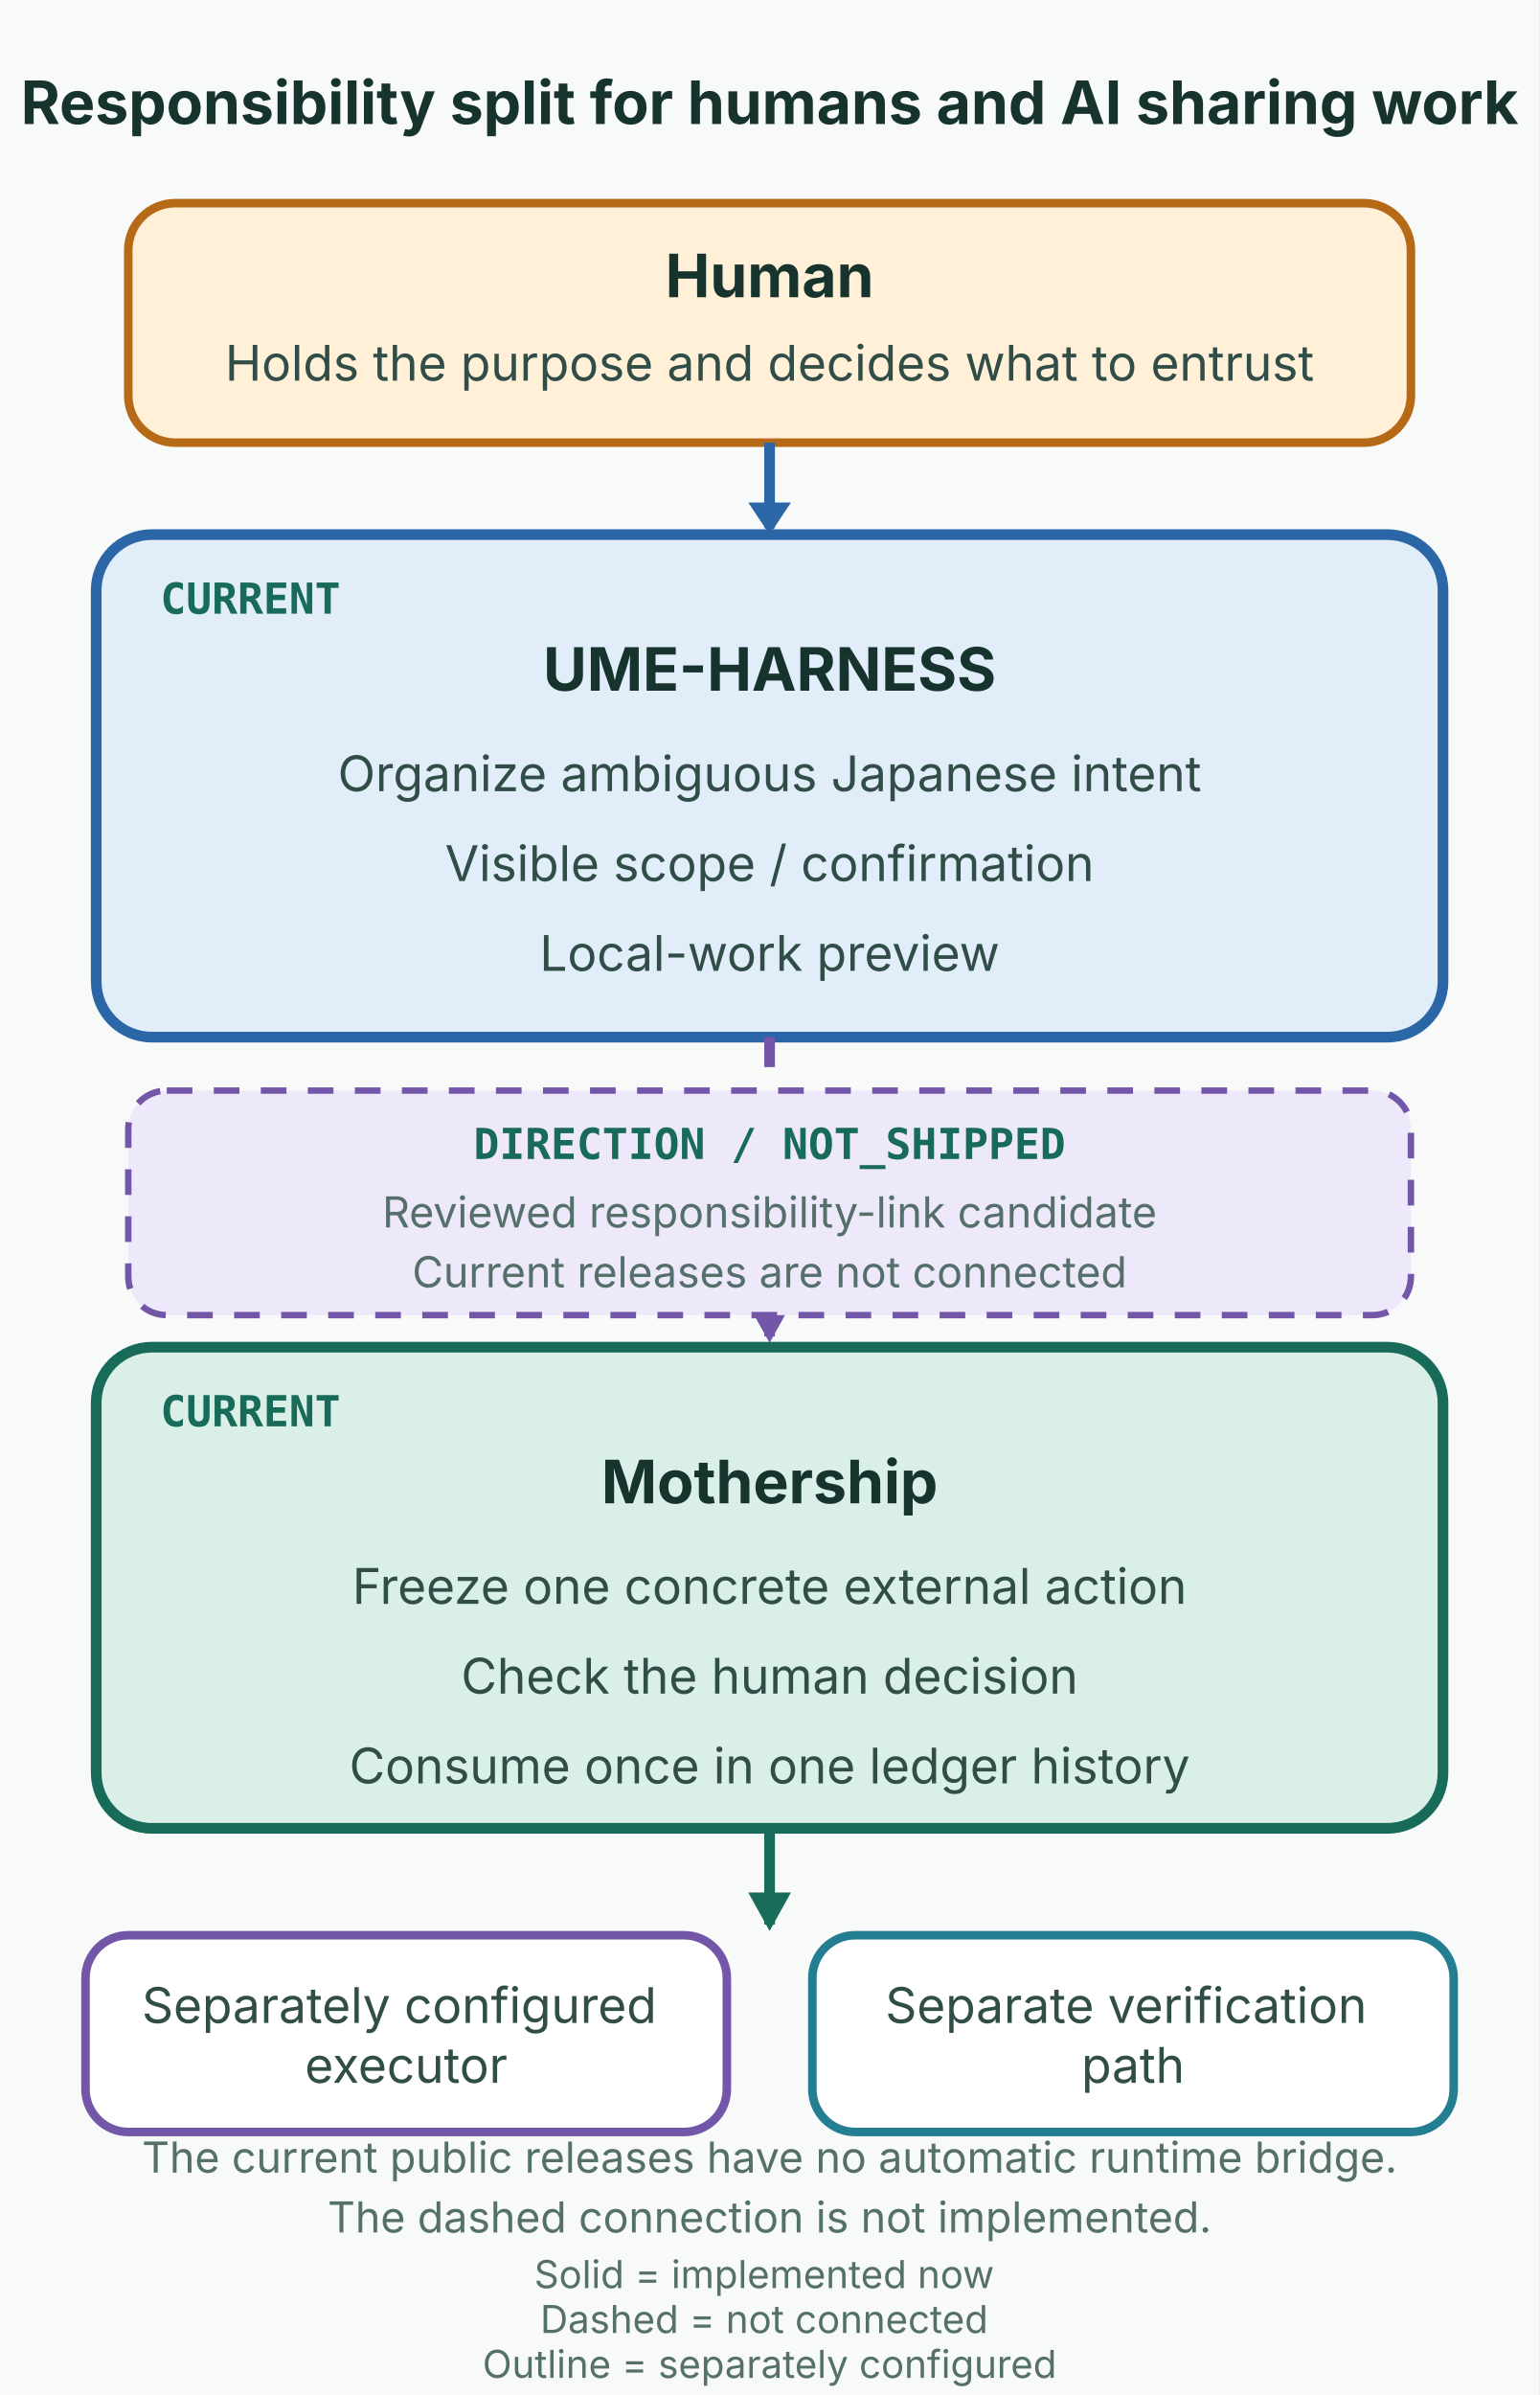
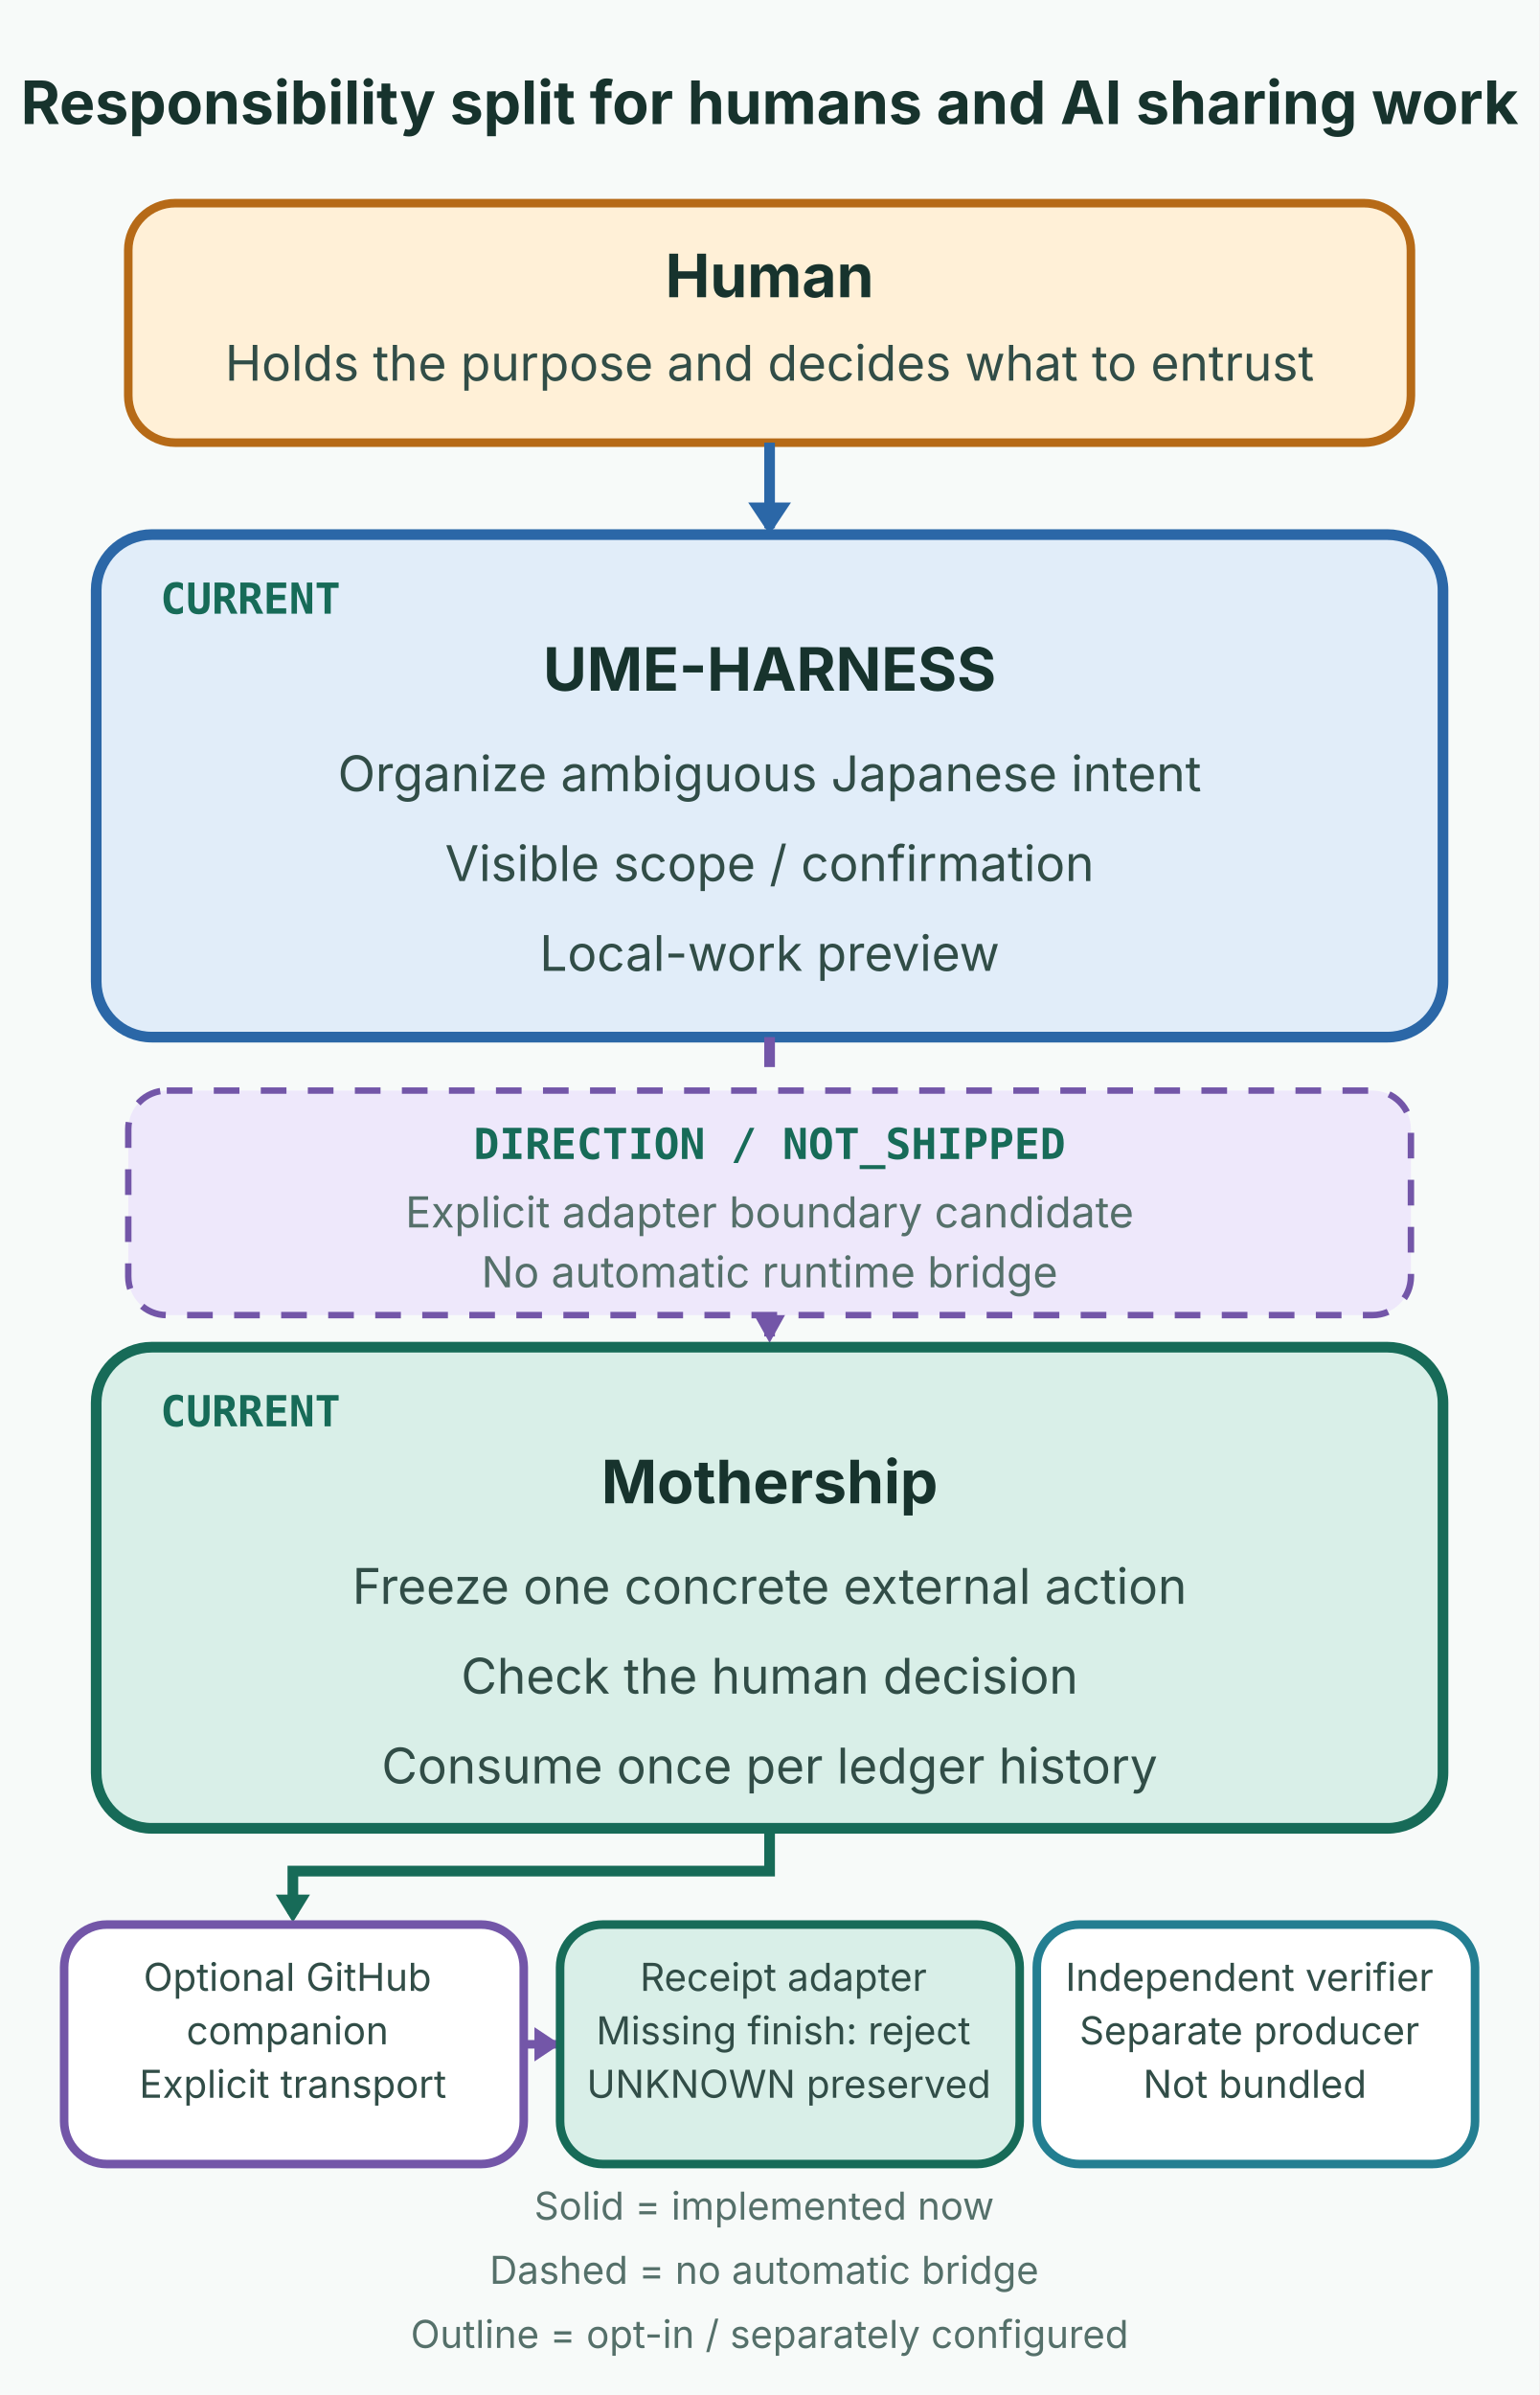
<svg xmlns="http://www.w3.org/2000/svg" viewBox="0 0 720 1120" role="img" aria-labelledby="title desc">
  <style>
    .title { font: 700 28px -apple-system, BlinkMacSystemFont, "Segoe UI", sans-serif; fill: #17332d; }
    .label { font: 700 28px -apple-system, BlinkMacSystemFont, "Segoe UI", sans-serif; fill: #17332d; }
    .state { font: 700 20px ui-monospace, SFMono-Regular, Consolas, monospace; fill: #176b58; }
    .body { font: 23px -apple-system, BlinkMacSystemFont, "Segoe UI", sans-serif; fill: #314d47; }
    .small { font: 20px -apple-system, BlinkMacSystemFont, "Segoe UI", sans-serif; fill: #55706a; }
+     .boxbody { font: 18px -apple-system, BlinkMacSystemFont, "Segoe UI", sans-serif; fill: #314d47; }
    .legend { font: 18px -apple-system, BlinkMacSystemFont, "Segoe UI", sans-serif; fill: #55706a; }
  </style>
  <rect width="720" height="1120" fill="#f7faf9" />
  <text class="title" x="360" y="58" text-anchor="middle">Responsibility split for humans and AI sharing work</text>
  <rect x="60" y="95" width="600" height="112" rx="22" fill="#fff0d7" stroke="#b66a17" stroke-width="4" />
  <text class="label" x="360" y="139" text-anchor="middle">Human</text>
  <text class="body" x="360" y="178" text-anchor="middle">Holds the purpose and decides what to entrust</text>
  <path d="M360 207 V247" stroke="#2b67a7" stroke-width="5" />
  <path d="M350 235 L360 250 L370 235" fill="#2b67a7" />
  <rect x="45" y="250" width="630" height="235" rx="26" fill="#e1edf9" stroke="#2b67a7" stroke-width="5" />
  <text class="state" x="75" y="287">CURRENT</text>
  <text class="label" x="360" y="323" text-anchor="middle">UME-HARNESS</text>
  <text class="body" x="360" y="370" text-anchor="middle">Organize ambiguous Japanese intent</text>
  <text class="body" x="360" y="412" text-anchor="middle">Visible scope / confirmation</text>
  <text class="body" x="360" y="454" text-anchor="middle">Local-work preview</text>
  <g data-role="bridge">
    <path d="M360 485 V625" stroke="#7356a8" stroke-width="5" stroke-dasharray="14 12" />
    <path d="M350 610 L360 628 L370 610" fill="#7356a8" />
    <rect x="60" y="510" width="600" height="105" rx="18" fill="#eee8fb" stroke="#7356a8" stroke-width="3" stroke-dasharray="12 10" />
    <text class="state" x="360" y="542" text-anchor="middle">DIRECTION / NOT_SHIPPED</text>
-     <text class="small" x="360" y="574" text-anchor="middle">Reviewed responsibility-link candidate</text>
-     <text class="small" x="360" y="602" text-anchor="middle">Current releases are not connected</text>
+     <text class="small" x="360" y="574" text-anchor="middle">Explicit adapter boundary candidate</text>
+     <text class="small" x="360" y="602" text-anchor="middle">No automatic runtime bridge</text>
  </g>
  <rect x="45" y="630" width="630" height="225" rx="26" fill="#d9efe8" stroke="#176b58" stroke-width="5" />
  <text class="state" x="75" y="667">CURRENT</text>
  <text class="label" x="360" y="703" text-anchor="middle">Mothership</text>
  <text class="body" x="360" y="750" text-anchor="middle">Freeze one concrete external action</text>
  <text class="body" x="360" y="792" text-anchor="middle">Check the human decision</text>
-   <text class="body" x="360" y="834" text-anchor="middle">Consume once in one ledger history</text>
-   <path d="M360 855 V900" stroke="#176b58" stroke-width="5" />
-   <path d="M350 885 L360 903 L370 885" fill="#176b58" />
-   <rect data-role="external" x="40" y="905" width="300" height="92" rx="20" fill="#ffffff" stroke="#7356a8" stroke-width="4" />
-   <rect data-role="external" x="380" y="905" width="300" height="92" rx="20" fill="#ffffff" stroke="#237e91" stroke-width="4" />
-   <text class="body" x="190" text-anchor="middle">
-     <tspan x="190" y="946">Separately configured</tspan>
-     <tspan x="190" y="974">executor</tspan>
+   <text class="body" x="360" y="834" text-anchor="middle">Consume once per ledger history</text>
+   <path d="M360 855 V875 H137 V895" fill="none" stroke="#176b58" stroke-width="5" />
+   <path d="M137 899 L129 886 L145 886 Z" fill="#176b58" />
+   <path d="M245 956 H262" stroke="#7356a8" stroke-width="4" />
+   <path d="M262 956 L250 948 L250 964 Z" fill="#7356a8" />
+   <rect data-role="external" x="30" y="900" width="215" height="112" rx="20" fill="#ffffff" stroke="#7356a8" stroke-width="4" />
+   <rect data-role="adapter" x="262" y="900" width="215" height="112" rx="20" fill="#d9efe8" stroke="#176b58" stroke-width="4" />
+   <rect data-role="external" x="485" y="900" width="205" height="112" rx="20" fill="#ffffff" stroke="#237e91" stroke-width="4" />
+   <text class="boxbody" x="137" text-anchor="middle">
+     <tspan x="137" y="931">Optional GitHub</tspan>
+     <tspan x="137" y="956">companion</tspan>
+     <tspan x="137" y="981">Explicit transport</tspan>
  </text>
-   <text class="body" x="530" text-anchor="middle">
-     <tspan x="530" y="946">Separate verification</tspan>
-     <tspan x="530" y="974">path</tspan>
+   <text class="boxbody" x="369" text-anchor="middle">
+     <tspan x="369" y="931">Receipt adapter</tspan>
+     <tspan x="369" y="956">Missing finish: reject</tspan>
+     <tspan x="369" y="981">UNKNOWN preserved</tspan>
  </text>
-   <text class="small" x="360" y="1016" text-anchor="middle">The current public releases have no automatic runtime bridge.</text>
-   <text class="small" x="360" y="1044" text-anchor="middle">The dashed connection is not implemented.</text>
+   <text class="boxbody" x="587" text-anchor="middle">
+     <tspan x="587" y="931">Independent verifier</tspan>
+     <tspan x="587" y="956">Separate producer</tspan>
+     <tspan x="587" y="981">Not bundled</tspan>
+   </text>
  <text class="legend" x="360" text-anchor="middle">
-     <tspan x="360" y="1070">Solid = implemented now</tspan>
-     <tspan x="360" y="1091">Dashed = not connected</tspan>
-     <tspan x="360" y="1112">Outline = separately configured</tspan>
+     <tspan x="360" y="1038">Solid = implemented now</tspan>
+     <tspan x="360" y="1068">Dashed = no automatic bridge</tspan>
+     <tspan x="360" y="1098">Outline = opt-in / separately configured</tspan>
  </text>
</svg>
